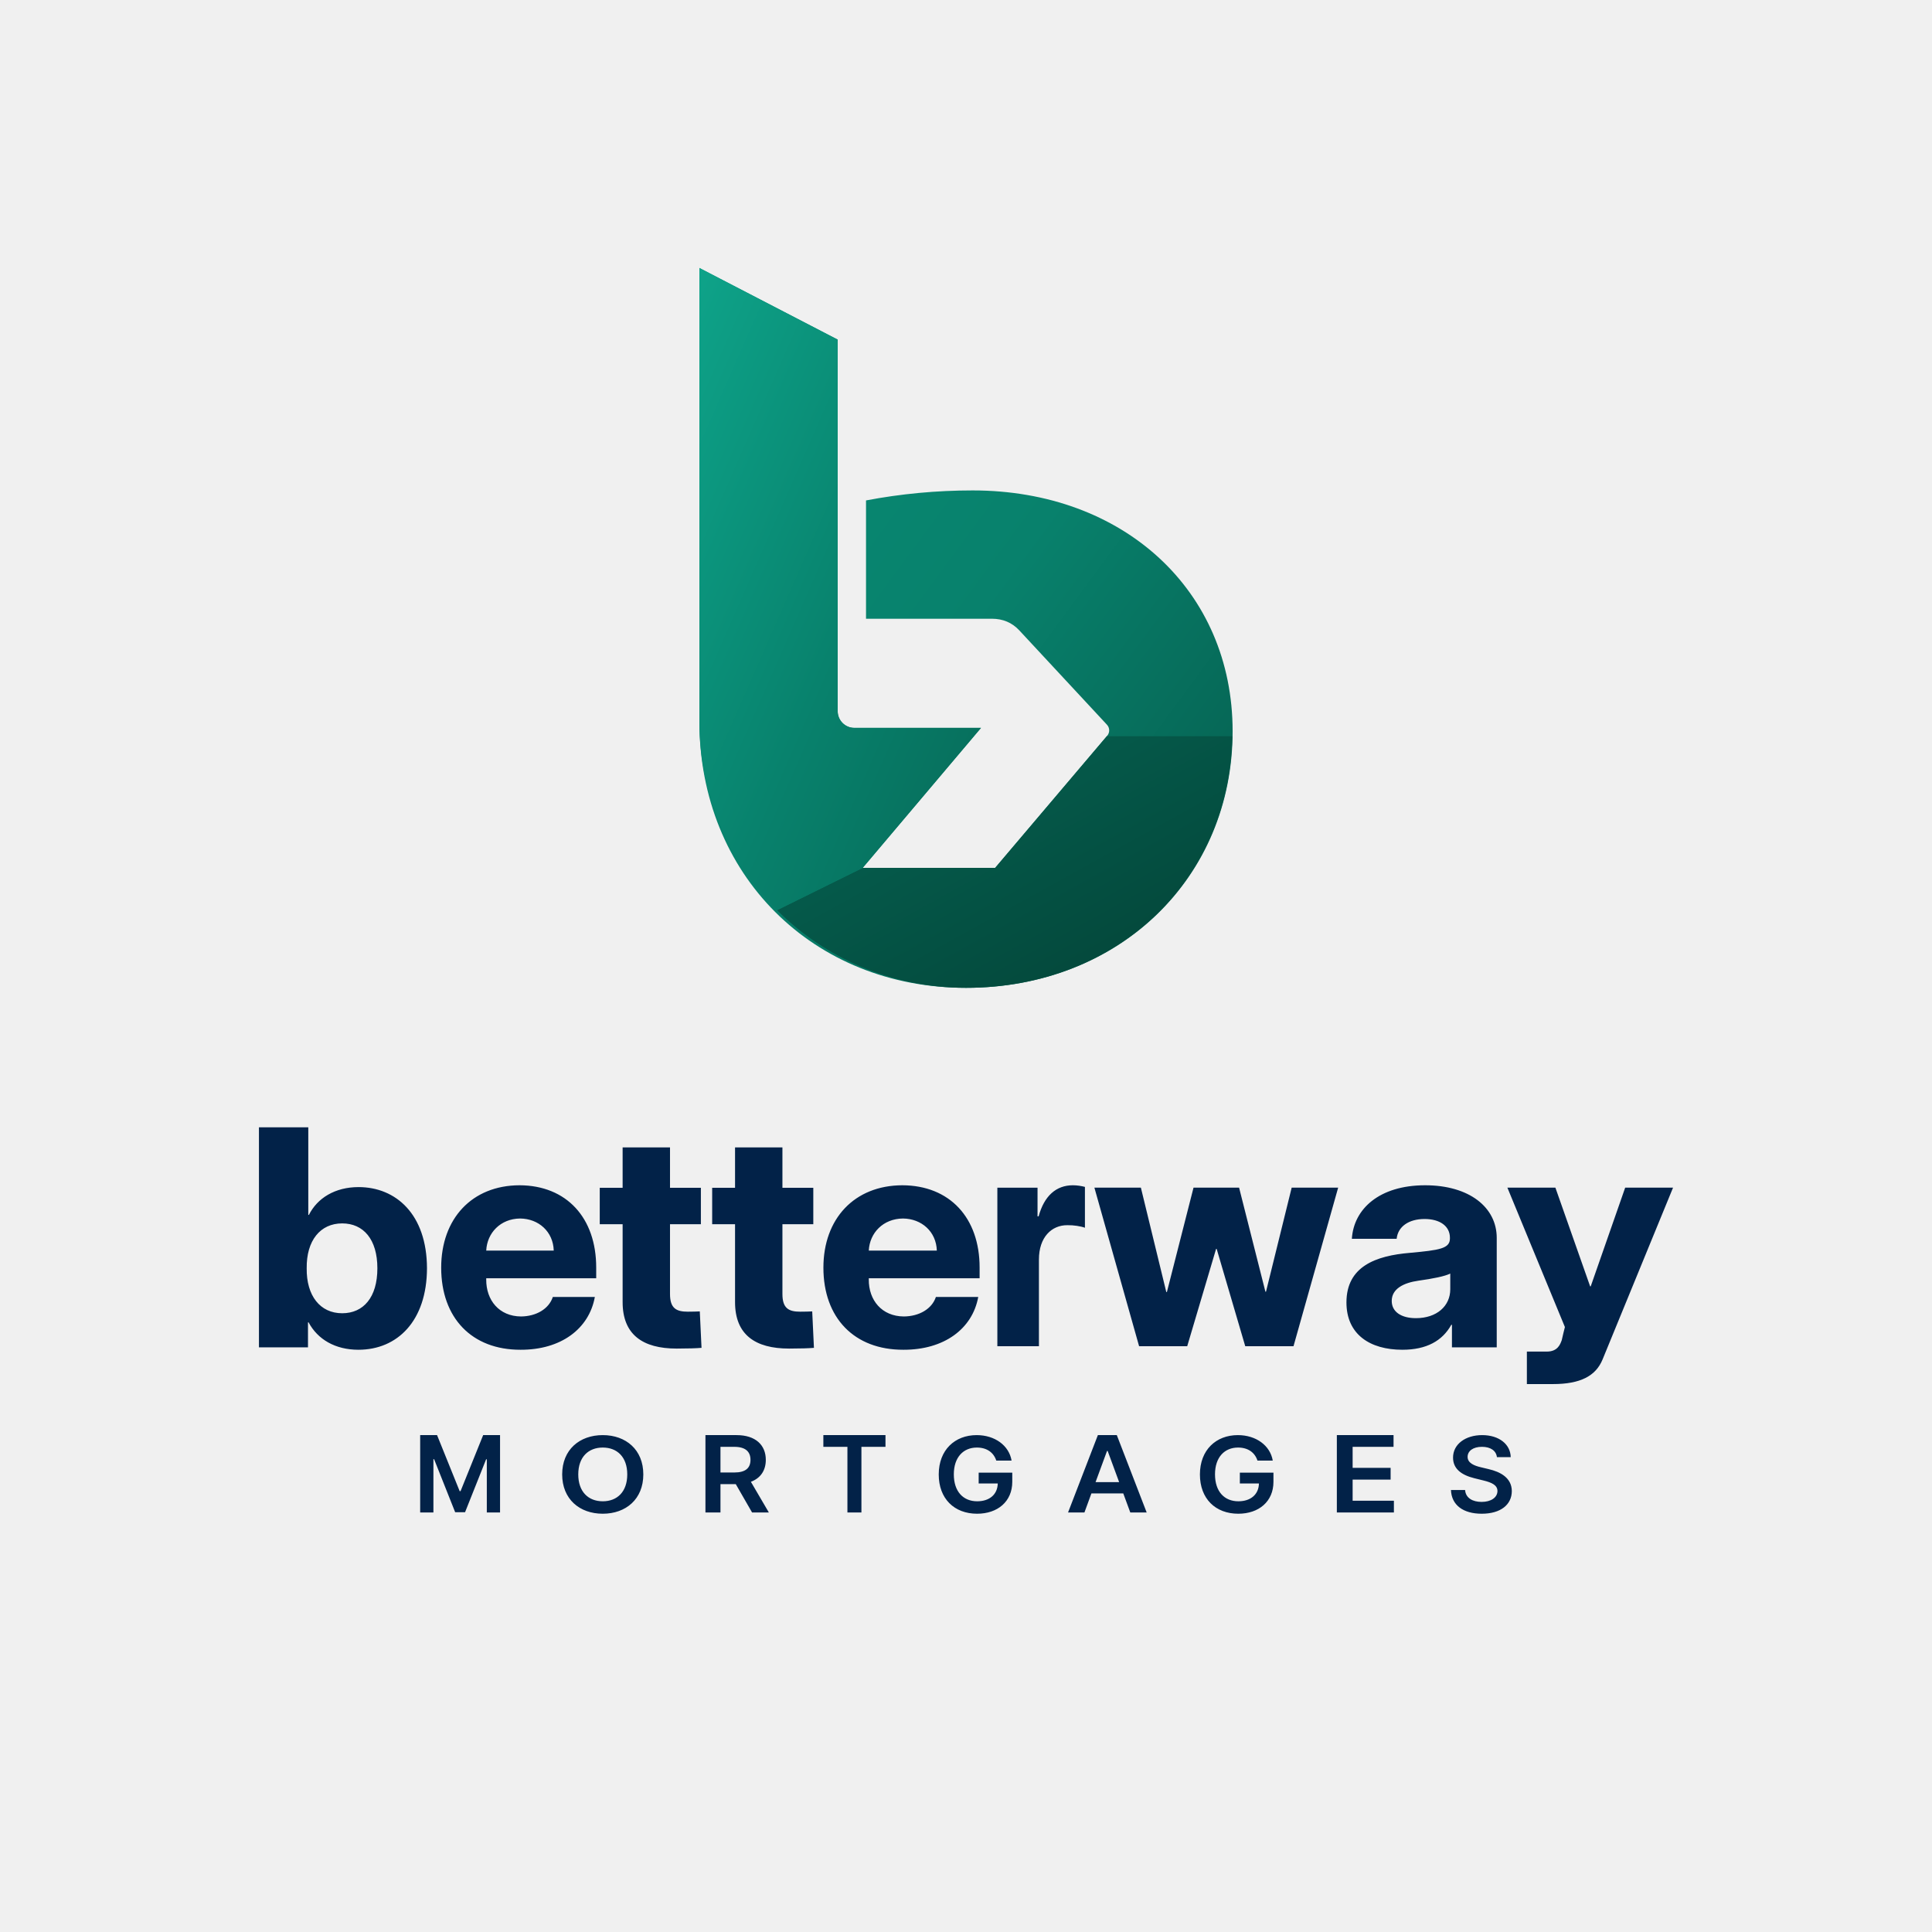
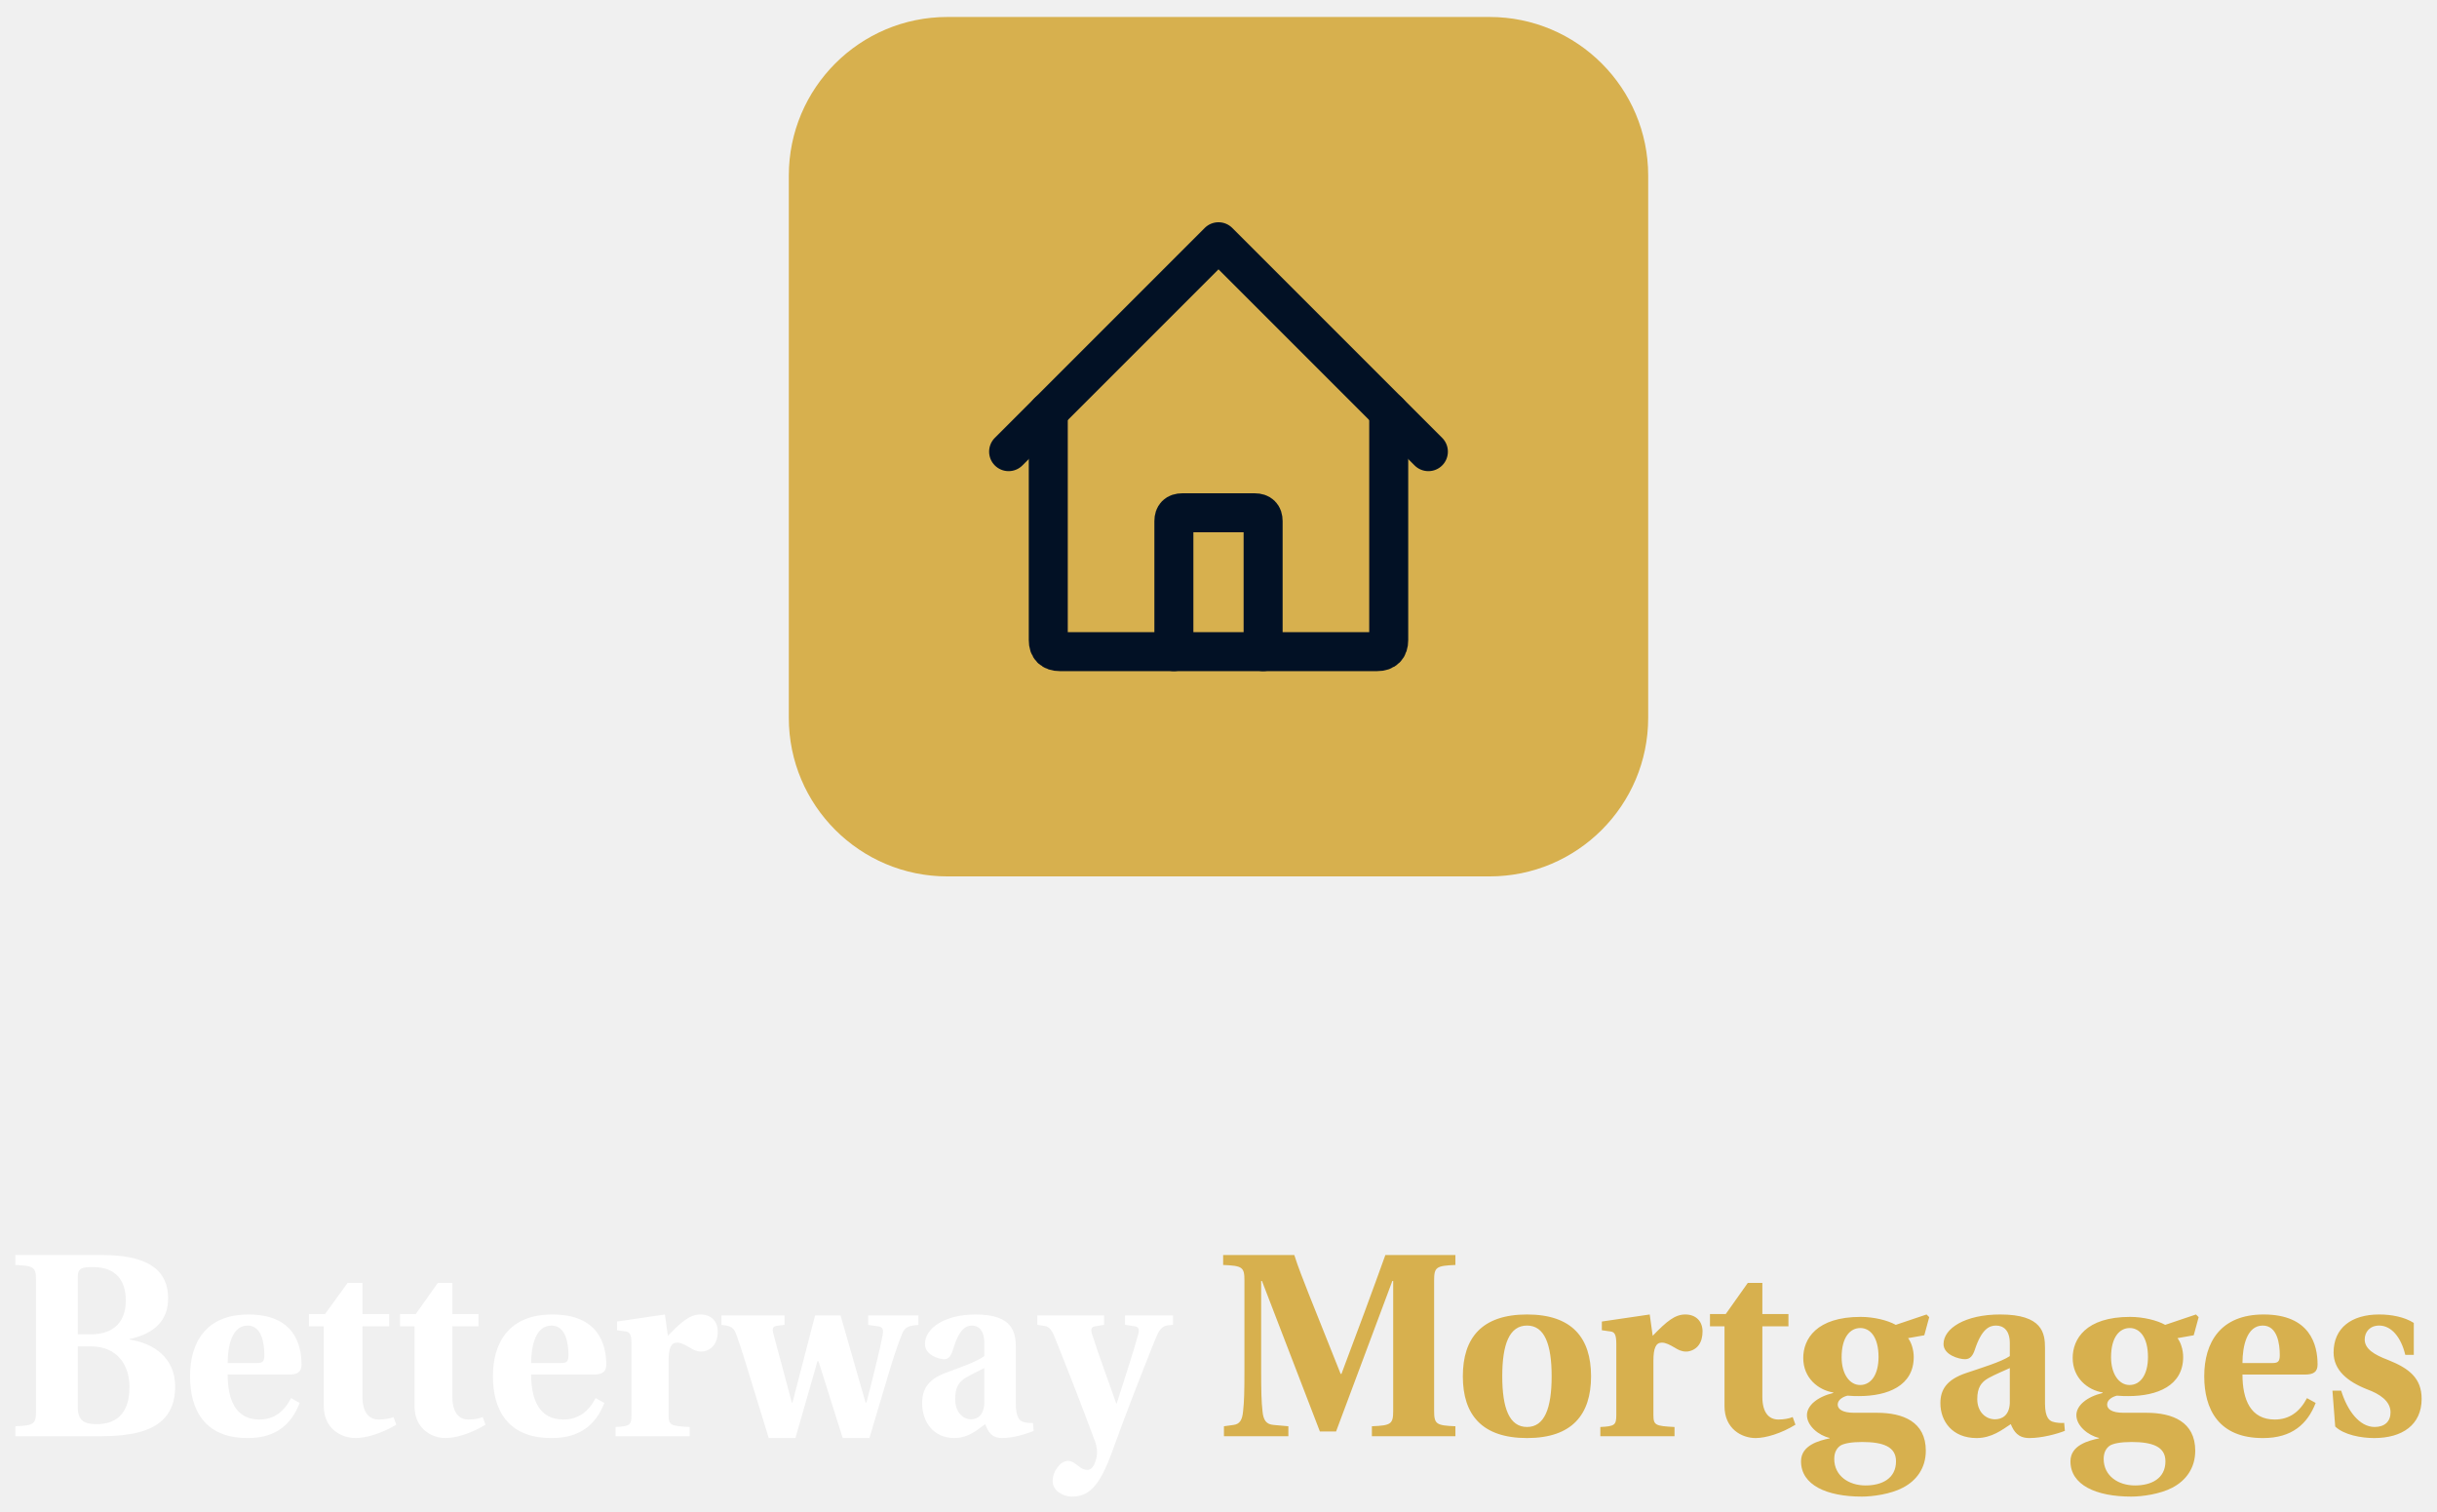
- <svg xmlns="http://www.w3.org/2000/svg" viewBox="0 0 1600 1600" width="2048" height="2048" shape-rendering="geometricPrecision">
+ <svg xmlns="http://www.w3.org/2000/svg" viewBox="118 250 1364 846" width="1364" height="846" shape-rendering="geometricPrecision">
  <defs>
-     <linearGradient id="emeraldPillar_11_Dimensional_Faceted_Stacked_Transparent" x1="0%" y1="0%" x2="100%" y2="100%">
-       <stop offset="0%" stop-color="#0EA389" />
-       <stop offset="55%" stop-color="#08816C" />
-       <stop offset="100%" stop-color="#066957" />
+     <linearGradient id="sovereignGold_09_Stacked_Logo_White_and_Gold_Transparent" x1="0%" y1="0%" x2="100%" y2="100%">
+       <stop offset="0%" stop-color="#DFBA5B" />
+       <stop offset="50%" stop-color="#D7B04E" />
+       <stop offset="100%" stop-color="#C89F3F" />
    </linearGradient>
-     <linearGradient id="emeraldBowl_11_Dimensional_Faceted_Stacked_Transparent" x1="0%" y1="0%" x2="100%" y2="100%">
-       <stop offset="0%" stop-color="#098D76" />
-       <stop offset="50%" stop-color="#08816C" />
-       <stop offset="100%" stop-color="#055A4B" />
+     <linearGradient id="brushedGold_09_Stacked_Logo_White_and_Gold_Transparent" x1="0%" y1="0%" x2="100%" y2="100%">
+       <stop offset="0%" stop-color="#F6E2A4" />
+       <stop offset="35%" stop-color="#DFB859" />
+       <stop offset="70%" stop-color="#C59B3B" />
+       <stop offset="100%" stop-color="#9E7622" />
    </linearGradient>
-     <linearGradient id="emeraldBase_11_Dimensional_Faceted_Stacked_Transparent" x1="0%" y1="0%" x2="100%" y2="100%">
-       <stop offset="0%" stop-color="#066655" />
-       <stop offset="100%" stop-color="#034236" />
+     <linearGradient id="daylightGold_09_Stacked_Logo_White_and_Gold_Transparent" x1="0%" y1="0%" x2="100%" y2="100%">
+       <stop offset="0%" stop-color="#D4AC4B" />
+       <stop offset="50%" stop-color="#C29736" />
+       <stop offset="100%" stop-color="#A67C21" />
    </linearGradient>
-     <linearGradient id="navyGrad_11_Dimensional_Faceted_Stacked_Transparent" x1="0%" y1="0%" x2="0%" y2="100%">
-       <stop offset="0%" stop-color="#042B58" />
-       <stop offset="100%" stop-color="#021D3E" />
-     </linearGradient>
-     <linearGradient id="brassGrad_11_Dimensional_Faceted_Stacked_Transparent" x1="0%" y1="0%" x2="100%" y2="100%">
-       <stop offset="0%" stop-color="#F2DCB3" />
-       <stop offset="45%" stop-color="#D5B27A" />
-       <stop offset="100%" stop-color="#A68045" />
-     </linearGradient>
+     <radialGradient id="midnightNavyBg_09_Stacked_Logo_White_and_Gold_Transparent" cx="50%" cy="45%" r="75%">
+       <stop offset="0%" stop-color="#051B38" />
+       <stop offset="65%" stop-color="#021125" />
+       <stop offset="100%" stop-color="#010A17" />
+     </radialGradient>
  </defs>
-   <g transform="translate(210.74, -34.76) scale(1.38)">
-     <path d="M 267.0,186.0 L 350.0,229.0 L 350.0,396.5 L 367.0,396.5 L 367.0,325.5 C 388.0,321.5 409.5,319.5 431.0,319.5 C 521.5,319.5 587.0,379.5 587.0,464.0 C 587.0,552.0 519.0,618.0 427.0,618.0 C 335.0,618.0 267.0,550.0 267.0,458.0 Z M 367.0,396.5 L 442.5,396.5 Q 452.5,396.5 459.0,403.5 L 511.5,460.0 A 5.0,5.0 0 0 1 511.5,467.0 L 444.5,546.0 L 365.0,546.0 L 436.0,462.0 L 360.0,462.0 A 10.0,10.0 0 0 1 350.0,452.0 L 350.0,396.5 Z" fill="url(#emeraldBowl_11_Dimensional_Faceted_Stacked_Transparent)" fill-rule="evenodd" />
-     <path d="M 365.0,546.0 L 444.5,546.0 L 511.5,467.0 L 586.8,467.0 C 585.2,553.5 517.8,618.0 427.0,618.0 C 382.5,618.0 342.4,600.2 313.6,571.4 Z" fill="url(#emeraldBase_11_Dimensional_Faceted_Stacked_Transparent)" />
-     <path d="M 267.0,186.0 L 350.0,229.0 L 350.0,452.0 A 10.0,10.0 0 0 0 360.0,462.0 L 436.0,462.0 L 365.0,546.0 L 313.6,571.4 C 284.8,542.6 267.0,502.5 267.0,458.0 Z" fill="url(#emeraldPillar_11_Dimensional_Faceted_Stacked_Transparent)" />
+   <g transform="translate(311.60, -153.05) scale(1.85)">
+     <g>
+       <rect x="134.00" y="223.00" width="260.00" height="260.00" rx="48.00" fill="#D7B04E" />
+       <g fill="none" stroke="#021125" stroke-width="11.80" stroke-linecap="round" stroke-linejoin="round">
+         <path d="M 200.50,354.50 L 264.00,291.00 L 327.50,354.50" />
+         <path d="M 212.50,342.50 L 212.50,411.50 Q 212.50,415.00 216.00,415.00 L 312.00,415.00 Q 315.50,415.00 315.50,411.50 L 315.50,342.50" />
+         <path d="M 250.50,415.00 L 250.50,375.50 Q 250.50,373.00 253.00,373.00 L 275.00,373.00 Q 277.50,373.00 277.50,375.50 L 277.50,415.00" />
+       </g>
+     </g>
  </g>
-   <g transform="translate(-423.53, 652.31) scale(0.98)">
-     <path d="M 735.05,475.00 C 768.02,475.00 792.87,450.62 793.00,406.15 C 792.87,360.42 766.68,337.54 735.18,337.54 C 715.25,337.54 700.30,346.88 693.22,361.03 L 692.70,361.03 L 692.70,287.00 L 651.00,287.00 L 651.00,472.98 L 692.44,472.98 L 692.44,451.87 L 692.96,451.87 C 700.56,466.15 715.38,475.00 735.05,475.00 Z M 721.33,444.15 C 702.74,444.15 691.05,429.39 691.35,406.15 C 691.05,382.66 702.87,368.22 721.33,368.22 C 739.27,368.22 751.08,381.65 751.08,406.15 C 751.08,430.77 739.27,444.15 721.33,444.15 Z M 872.10,475.00 C 906.17,475.12 929.95,457.38 934.85,430.40 L 899.34,430.40 C 896.01,440.49 885.35,446.75 872.47,446.87 C 853.96,446.75 842.93,433.10 843.06,415.60 L 843.06,414.58 L 936.00,414.58 L 936.00,405.50 C 936.00,363.47 910.94,336.12 871.20,336.00 C 830.96,336.12 805.00,364.25 805.00,405.62 C 805.00,448.06 830.84,475.12 872.10,475.00 Z M 843.06,391.19 C 843.80,376.23 855.11,364.25 871.73,364.09 C 887.41,364.25 899.63,375.21 900.12,391.19 L 843.06,391.19 Z M 1004.00,474.00 C 1013.39,474.00 1020.95,473.75 1025.00,473.38 L 1023.54,442.59 C 1021.20,442.71 1017.40,442.83 1013.39,442.83 C 1003.83,442.83 998.37,440.12 998.37,427.93 L 998.37,368.92 L 1024.46,368.92 L 1024.46,338.12 L 998.37,338.12 L 998.37,304.00 L 958.33,304.00 L 958.33,338.12 L 939.00,338.12 L 939.00,368.92 L 958.33,368.92 L 958.33,434.74 C 958.33,462.21 975.28,474.00 1004.00,474.00 Z M 1099.00,474.00 C 1108.39,474.00 1115.95,473.75 1120.00,473.38 L 1118.54,442.59 C 1116.20,442.71 1112.40,442.83 1108.39,442.83 C 1098.83,442.83 1093.37,440.12 1093.37,427.93 L 1093.37,368.92 L 1119.46,368.92 L 1119.46,338.12 L 1093.37,338.12 L 1093.37,304.00 L 1053.33,304.00 L 1053.33,338.12 L 1034.00,338.12 L 1034.00,368.92 L 1053.33,368.92 L 1053.33,434.74 C 1053.33,462.21 1070.28,474.00 1099.00,474.00 Z M 1195.62,475.00 C 1229.94,475.12 1253.91,457.38 1258.84,430.40 L 1223.06,430.40 C 1219.70,440.49 1208.97,446.75 1195.99,446.87 C 1177.33,446.75 1166.22,433.10 1166.35,415.60 L 1166.35,414.58 L 1260.00,414.58 L 1260.00,405.50 C 1260.00,363.47 1234.75,336.12 1194.70,336.00 C 1154.16,336.12 1128.00,364.25 1128.00,405.62 C 1128.00,448.06 1154.04,475.12 1195.62,475.00 Z M 1166.35,391.19 C 1167.09,376.23 1178.49,364.25 1195.24,364.09 C 1211.04,364.25 1223.35,375.21 1223.85,391.19 L 1166.35,391.19 Z M 1275.00,472.00 L 1310.13,472.00 L 1310.13,398.68 C 1310.13,380.01 1320.77,369.61 1334.21,369.74 C 1339.24,369.61 1345.66,370.63 1349.00,371.89 L 1349.00,337.38 C 1346.25,336.65 1342.58,336.00 1338.80,336.00 C 1324.66,336.00 1314.57,345.01 1309.87,362.27 L 1308.95,362.27 L 1308.95,338.03 L 1275.00,338.03 L 1275.00,472.00 Z M 1394.78,472.00 L 1435.44,472.00 L 1459.84,389.77 L 1460.33,389.77 L 1484.48,472.00 L 1525.26,472.00 L 1563.00,338.00 L 1523.72,338.00 L 1502.01,425.95 L 1501.52,425.95 L 1479.27,338.00 L 1440.77,338.00 L 1418.28,426.20 L 1417.75,426.20 L 1396.28,338.00 L 1357.00,338.00 L 1394.78,472.00 Z M 1617.26,475.00 C 1637.66,475.00 1651.07,467.48 1658.61,453.90 L 1659.15,453.90 L 1659.15,472.96 L 1697.00,472.96 L 1697.00,380.44 C 1697.00,354.77 1673.97,336.00 1636.50,336.00 C 1597.73,336.00 1576.12,356.07 1574.58,381.22 L 1612.43,381.22 C 1613.47,370.87 1622.72,364.50 1636.00,364.50 C 1649.11,364.50 1657.44,370.63 1657.44,380.32 L 1657.44,380.97 C 1657.44,389.52 1648.62,390.82 1623.63,393.11 C 1594.73,395.52 1570.00,404.60 1570.00,435.02 C 1570.00,461.96 1589.78,475.00 1617.26,475.00 Z M 1628.71,448.30 C 1616.34,448.30 1608.27,442.95 1608.27,433.75 C 1608.27,423.53 1618.18,418.42 1630.92,416.62 C 1642.99,414.94 1653.28,412.90 1657.73,410.61 L 1657.73,423.90 C 1657.73,438.08 1646.28,448.30 1628.71,448.30 Z M 1722.47,504.00 L 1744.57,504.00 C 1767.66,504.00 1780.72,497.18 1786.46,483.15 L 1846.00,338.00 L 1805.55,338.00 L 1776.42,421.43 L 1775.94,421.43 L 1746.57,338.00 L 1706.00,338.00 L 1754.61,455.81 C 1754.61,455.81 1751.96,466.30 1751.96,466.84 C 1750.71,470.19 1748.70,476.55 1739.26,476.55 L 1722.47,476.55 L 1722.47,504.00 Z" fill="#022248" fill-rule="evenodd" />
-   </g>
-   <g transform="translate(-339.78, 636.20) scale(1.05)">
-     <path d="M 655.00,526.00 L 655.00,587.00 L 665.44,587.00 L 665.44,545.00 L 665.99,545.00 L 682.60,586.82 L 690.40,586.82 L 707.01,545.09 L 707.56,545.09 L 707.56,587.00 L 718.00,587.00 L 718.00,526.00 L 704.68,526.00 L 686.85,570.20 L 686.15,570.20 L 668.32,526.00 L 655.00,526.00 Z M 831.00,557.00 C 831.00,537.49 817.26,526.00 799.01,526.00 C 780.71,526.00 767.00,537.49 767.00,557.00 C 767.00,576.47 780.71,588.00 799.01,588.00 C 817.26,588.00 831.00,576.50 831.00,557.00 Z M 818.33,557.00 C 818.33,570.73 810.36,578.19 799.01,578.19 C 787.68,578.19 779.69,570.73 779.69,557.00 C 779.69,543.27 787.68,535.81 799.01,535.81 C 810.36,535.81 818.33,543.27 818.33,557.00 Z M 880.00,587.00 L 891.85,587.00 L 891.85,564.66 L 903.92,564.66 L 916.77,587.00 L 930.00,587.00 L 915.84,562.82 C 923.55,559.93 927.61,553.79 927.61,545.51 C 927.61,533.86 919.56,526.00 904.54,526.00 L 880.00,526.00 L 880.00,587.00 Z M 891.85,555.48 L 891.85,535.24 L 902.72,535.24 C 911.57,535.24 915.52,539.03 915.52,545.51 C 915.52,552.01 911.57,555.48 902.79,555.48 L 891.85,555.48 Z M 973.00,535.26 L 991.98,535.26 L 991.98,587.00 L 1003.02,587.00 L 1003.02,535.26 L 1022.00,535.26 L 1022.00,526.00 L 973.00,526.00 L 973.00,535.26 Z M 1109.40,546.10 L 1121.45,546.10 C 1119.45,534.25 1108.35,526.00 1093.91,526.00 C 1076.82,526.00 1064.00,537.60 1064.00,557.05 C 1064.00,576.15 1076.25,588.00 1094.26,588.00 C 1110.43,588.00 1122.00,578.39 1122.00,562.83 L 1122.00,555.59 L 1095.50,555.59 L 1095.50,564.13 L 1110.55,564.13 C 1110.37,572.73 1104.14,578.19 1094.32,578.19 C 1083.39,578.19 1075.90,570.61 1075.90,556.94 C 1075.90,543.35 1083.52,535.81 1094.07,535.81 C 1101.95,535.81 1107.30,539.70 1109.40,546.10 Z M 1178.92,587.00 L 1184.43,571.96 L 1209.54,571.96 L 1215.08,587.00 L 1228.00,587.00 L 1204.45,526.00 L 1189.52,526.00 L 1166.00,587.00 L 1178.92,587.00 Z M 1187.69,563.08 L 1196.73,538.51 L 1197.24,538.51 L 1206.29,563.08 L 1187.69,563.08 Z M 1315.40,546.10 L 1327.45,546.10 C 1325.45,534.25 1314.35,526.00 1299.91,526.00 C 1282.82,526.00 1270.00,537.60 1270.00,557.05 C 1270.00,576.15 1282.25,588.00 1300.26,588.00 C 1316.43,588.00 1328.00,578.39 1328.00,562.83 L 1328.00,555.59 L 1301.50,555.59 L 1301.50,564.13 L 1316.55,564.13 C 1316.37,572.73 1310.14,578.19 1300.32,578.19 C 1289.39,578.19 1281.90,570.61 1281.90,556.94 C 1281.90,543.35 1289.52,535.81 1300.07,535.81 C 1307.95,535.81 1313.30,539.70 1315.40,546.10 Z M 1378.00,587.00 L 1423.00,587.00 L 1423.00,577.74 L 1390.45,577.74 L 1390.45,561.09 L 1420.41,561.09 L 1420.41,551.83 L 1390.45,551.83 L 1390.45,535.26 L 1422.72,535.26 L 1422.72,526.00 L 1378.00,526.00 L 1378.00,587.00 Z M 1504.25,543.39 L 1515.14,543.39 C 1514.93,533.21 1505.92,526.00 1492.61,526.00 C 1479.49,526.00 1469.61,533.12 1469.65,543.78 C 1469.65,552.43 1476.03,557.40 1486.32,559.97 L 1493.43,561.73 C 1500.17,563.37 1504.63,565.40 1504.68,570.08 C 1504.63,575.23 1499.57,578.68 1492.18,578.68 C 1485.10,578.68 1479.61,575.62 1479.15,569.29 L 1468.00,569.29 C 1468.46,581.27 1477.71,588.00 1492.28,588.00 C 1507.27,588.00 1515.96,580.80 1516.00,570.17 C 1515.96,559.72 1507.03,554.95 1497.62,552.80 L 1491.75,551.39 C 1486.62,550.21 1481.07,548.13 1481.13,543.09 C 1481.17,538.56 1485.37,535.23 1492.45,535.23 C 1499.21,535.23 1503.67,538.28 1504.25,543.39 Z" fill="#022248" fill-rule="evenodd" />
+   <g transform="translate(-334.12, 642.48) scale(1.04)">
+     <path d="M 476.59,347.18 L 483.75,347.18 C 497.80,347.18 504.41,357.17 504.41,369.02 C 504.41,384.10 496.55,389.03 486.71,389.03 C 479.69,389.03 476.59,386.76 476.59,379.87 L 476.59,347.18 Z M 476.59,309.69 C 476.59,304.91 479.12,304.49 484.74,304.49 C 497.38,304.49 502.43,311.96 502.43,322.52 C 502.43,332.94 496.97,340.69 483.46,340.69 L 476.59,340.69 L 476.59,309.69 Z M 443.00,298.00 L 443.00,303.35 C 452.99,303.79 454.11,304.49 454.11,311.67 L 454.11,381.83 C 454.11,389.03 452.99,389.73 443.00,390.15 L 443.00,395.50 L 489.37,395.50 C 505.40,395.50 515.08,392.68 520.99,387.88 C 526.76,383.24 529.00,376.48 529.00,368.86 C 529.00,353.23 517.47,345.48 504.41,343.50 L 504.41,343.24 C 518.18,340.27 525.20,332.94 525.20,321.40 C 525.20,304.21 511.57,298.00 489.37,298.00 L 443.00,298.00 Z M 591.39,375.01 C 587.56,382.39 582.09,386.53 574.33,386.53 C 561.59,386.53 557.25,375.92 557.25,362.34 L 590.11,362.34 C 594.71,362.34 597.00,361.05 597.00,356.90 C 597.00,346.31 593.06,330.00 568.45,330.00 C 545.52,330.00 537.00,345.14 537.00,363.25 C 537.00,380.83 544.50,396.62 568.21,396.50 C 583.36,396.50 591.64,389.00 595.98,377.60 L 591.39,375.01 Z M 557.25,356.13 C 557.25,346.82 559.67,335.96 567.96,335.96 C 575.72,335.96 576.99,345.79 576.99,351.87 C 576.99,355.37 575.98,356.13 573.05,356.13 L 557.25,356.13 Z M 644.14,336.39 L 644.14,329.75 L 629.80,329.75 L 629.80,313.00 L 621.81,313.00 L 609.68,329.75 L 601.00,329.75 L 601.00,336.39 L 608.99,336.39 L 608.99,379.34 C 608.99,391.45 618.36,396.50 626.09,396.50 C 631.74,396.50 640.29,393.97 648.00,389.31 L 646.49,385.20 C 644.55,385.99 641.67,386.53 638.63,386.53 C 633.40,386.53 629.80,382.81 629.80,374.29 L 629.80,336.39 L 644.14,336.39 Z M 692.23,336.39 L 692.23,329.75 L 678.19,329.75 L 678.19,313.00 L 670.36,313.00 L 658.50,329.75 L 650.00,329.75 L 650.00,336.39 L 657.82,336.39 L 657.82,379.34 C 657.82,391.45 666.99,396.50 674.56,396.50 C 680.08,396.50 688.45,393.97 696.00,389.31 L 694.52,385.20 C 692.63,385.99 689.80,386.53 686.83,386.53 C 681.71,386.53 678.19,382.81 678.19,374.29 L 678.19,336.39 L 692.23,336.39 Z M 755.29,375.01 C 751.41,382.39 745.84,386.53 737.95,386.53 C 725.00,386.53 720.58,375.92 720.58,362.34 L 754.00,362.34 C 758.67,362.34 761.00,361.05 761.00,356.90 C 761.00,346.31 756.99,330.00 731.98,330.00 C 708.66,330.00 700.00,345.14 700.00,363.25 C 700.00,380.83 707.63,396.62 731.73,396.50 C 747.14,396.50 755.56,389.00 759.97,377.60 L 755.29,375.01 Z M 720.58,356.13 C 720.58,346.82 723.05,335.96 731.47,335.96 C 739.36,335.96 740.66,345.79 740.66,351.87 C 740.66,355.37 739.63,356.13 736.65,356.13 L 720.58,356.13 Z M 794.56,354.93 C 794.56,348.14 795.89,345.15 799.05,345.15 C 801.17,345.15 803.16,346.19 806.07,347.88 C 807.78,348.92 809.62,349.96 812.14,349.96 C 814.78,349.96 817.43,348.53 818.87,346.57 C 820.34,344.62 821.00,342.01 821.00,339.13 C 821.00,333.53 817.30,330.00 811.75,330.00 C 806.19,330.00 801.83,333.53 794.17,341.48 L 792.58,330.00 L 766.81,333.79 L 766.81,338.48 L 771.43,339.13 C 773.54,339.40 774.59,340.58 774.59,345.80 L 774.59,384.15 C 774.59,389.63 773.54,390.16 766.00,390.55 L 766.00,395.50 L 805.92,395.50 L 805.92,390.55 C 795.74,390.02 794.56,389.63 794.56,384.15 L 794.56,354.93 Z M 823.00,330.50 L 823.00,335.61 C 828.22,336.16 829.65,336.83 831.22,341.40 C 834.10,349.63 834.87,352.32 837.48,360.81 L 848.45,396.50 L 862.81,396.50 L 874.68,355.14 L 875.21,355.14 L 888.27,396.50 L 902.63,396.50 L 912.03,364.97 C 914.76,355.69 917.52,347.21 919.47,342.35 C 921.43,337.11 922.33,336.16 929.00,335.61 L 929.00,330.50 L 901.97,330.50 L 901.97,335.61 L 907.58,336.43 C 909.93,336.83 910.19,338.31 909.81,340.88 C 908.62,347.61 904.32,364.72 901.06,377.37 L 900.55,377.37 L 887.09,330.50 L 873.38,330.50 L 861.24,377.37 L 860.86,377.37 L 850.94,340.33 C 850.15,337.36 850.68,336.29 853.29,336.01 L 856.94,335.61 L 856.94,330.50 L 823.00,330.50 Z M 990.66,388.35 C 989.16,388.48 986.85,388.35 985.12,387.71 C 983.63,387.18 981.43,385.63 981.43,378.01 L 981.43,348.11 C 981.43,340.09 980.27,330.00 959.85,330.00 C 942.90,330.00 932.51,337.50 932.51,345.91 C 932.51,351.73 939.89,354.07 942.90,354.07 C 945.42,354.07 946.70,351.99 947.62,348.90 C 950.85,337.90 954.55,335.96 957.77,335.96 C 961.13,335.96 964.46,338.15 964.46,345.52 L 964.46,352.38 C 960.42,355.49 950.74,358.72 943.24,361.57 C 934.12,365.07 931.00,370.36 931.00,377.74 C 931.00,387.44 936.77,396.50 948.43,396.50 C 955.81,396.50 960.89,391.97 964.93,389.00 C 966.43,393.00 968.39,396.50 973.93,396.50 C 979.93,396.50 987.20,394.30 991.00,392.62 L 990.66,388.35 Z M 964.46,377.60 C 964.25,384.59 960.42,386.41 957.32,386.41 C 952.81,386.41 948.78,382.39 948.78,375.54 C 948.78,369.46 950.62,366.48 954.08,364.28 C 957.66,362.08 961.70,360.28 964.46,358.84 L 964.46,377.60 Z M 1040.20,330.50 L 1040.20,335.56 L 1045.48,336.37 C 1047.26,336.62 1048.04,337.83 1047.40,340.36 C 1043.81,353.02 1039.70,365.40 1035.71,377.91 L 1035.47,377.91 C 1031.22,365.67 1026.49,353.27 1022.50,340.76 C 1021.60,338.10 1022.00,336.62 1024.05,336.37 L 1028.92,335.56 L 1028.92,330.50 L 993.00,330.50 L 993.00,335.56 L 997.23,336.22 C 999.15,336.62 1000.70,338.10 1002.12,341.70 C 1009.56,360.20 1017.25,379.91 1024.05,398.30 C 1025.07,400.97 1025.45,404.42 1024.81,407.08 C 1024.05,410.14 1022.89,413.62 1019.82,413.62 C 1018.40,413.62 1016.73,412.95 1015.19,411.62 C 1012.76,409.75 1011.60,408.81 1009.42,408.81 C 1005.33,408.81 1001.22,414.54 1001.22,419.61 C 1001.22,424.80 1006.73,428.00 1011.60,428.00 C 1020.46,428.00 1026.35,422.94 1033.29,403.76 C 1040.72,383.11 1048.42,363.53 1056.00,344.49 C 1058.30,338.76 1059.71,336.22 1063.29,335.83 L 1066.00,335.56 L 1066.00,330.50 L 1040.20,330.50 Z" fill="#FFFFFF" fill-rule="evenodd" />
+     <path d="M 1218.00,395.50 L 1218.00,390.15 C 1207.71,389.73 1206.54,389.03 1206.54,381.83 L 1206.54,311.67 C 1206.54,304.49 1207.71,303.79 1218.00,303.35 L 1218.00,298.00 L 1180.30,298.00 C 1177.83,304.76 1172.91,318.58 1168.99,329.00 L 1156.67,361.97 L 1156.24,361.97 L 1138.97,318.72 C 1136.50,312.38 1133.17,304.05 1131.29,298.00 L 1093.00,298.00 L 1093.00,303.35 C 1103.31,303.79 1104.46,304.49 1104.46,311.67 L 1104.46,359.99 C 1104.46,371.55 1104.31,377.05 1103.74,381.98 C 1103.31,386.91 1101.86,389.03 1098.51,389.45 L 1093.43,390.15 L 1093.43,395.50 L 1128.10,395.50 L 1128.10,390.15 L 1120.26,389.45 C 1116.20,389.16 1114.62,386.91 1114.18,381.98 C 1113.60,376.90 1113.46,371.42 1113.46,359.99 L 1113.46,311.96 L 1113.89,311.96 L 1145.07,392.97 L 1153.77,392.97 L 1184.06,311.96 L 1184.51,311.96 L 1184.51,381.83 C 1184.51,389.03 1183.33,389.73 1173.05,390.15 L 1173.05,395.50 L 1218.00,395.50 Z M 1256.56,330.00 C 1232.26,330.00 1222.00,342.55 1222.00,363.25 C 1222.00,383.95 1232.26,396.50 1256.56,396.50 C 1280.74,396.50 1291.00,383.95 1291.00,363.25 C 1291.00,342.55 1280.74,330.00 1256.56,330.00 Z M 1243.21,363.25 C 1243.21,345.91 1247.09,335.96 1256.56,335.96 C 1265.91,335.96 1269.79,345.91 1269.79,363.25 C 1269.79,380.59 1265.91,390.54 1256.56,390.54 C 1247.09,390.54 1243.21,380.59 1243.21,363.25 Z M 1324.56,354.93 C 1324.56,348.14 1325.89,345.15 1329.05,345.15 C 1331.17,345.15 1333.16,346.19 1336.07,347.88 C 1337.78,348.92 1339.62,349.96 1342.14,349.96 C 1344.78,349.96 1347.43,348.53 1348.87,346.57 C 1350.34,344.62 1351.00,342.01 1351.00,339.13 C 1351.00,333.53 1347.30,330.00 1341.75,330.00 C 1336.19,330.00 1331.83,333.53 1324.17,341.48 L 1322.58,330.00 L 1296.81,333.79 L 1296.81,338.48 L 1301.43,339.13 C 1303.54,339.40 1304.59,340.58 1304.59,345.80 L 1304.59,384.15 C 1304.59,389.63 1303.54,390.16 1296.00,390.55 L 1296.00,395.50 L 1335.92,395.50 L 1335.92,390.55 C 1325.74,390.02 1324.56,389.63 1324.56,384.15 L 1324.56,354.93 Z M 1397.23,336.39 L 1397.23,329.75 L 1383.19,329.75 L 1383.19,313.00 L 1375.36,313.00 L 1363.50,329.75 L 1355.00,329.75 L 1355.00,336.39 L 1362.82,336.39 L 1362.82,379.34 C 1362.82,391.45 1371.99,396.50 1379.56,396.50 C 1385.08,396.50 1393.45,393.97 1401.00,389.31 L 1399.52,385.20 C 1397.63,385.99 1394.80,386.53 1391.83,386.53 C 1386.71,386.53 1383.19,382.81 1383.19,374.29 L 1383.19,336.39 L 1397.23,336.39 Z M 1432.60,382.90 C 1426.12,382.90 1423.74,380.83 1423.74,378.47 C 1423.74,375.63 1427.18,374.07 1429.04,373.68 C 1431.55,373.92 1433.53,373.92 1435.13,373.92 C 1450.75,373.92 1464.66,368.34 1464.66,352.89 C 1464.66,348.99 1463.34,344.95 1461.62,342.73 L 1470.35,341.19 L 1473.00,331.44 L 1471.55,330.00 L 1454.99,335.58 C 1450.63,333.13 1443.20,331.30 1436.06,331.30 C 1412.22,331.30 1405.20,343.26 1405.20,353.39 C 1405.20,364.18 1413.27,370.67 1421.34,371.97 L 1421.34,372.24 C 1412.73,374.33 1407.19,379.00 1407.19,384.20 C 1407.19,389.92 1413.54,395.12 1419.36,396.42 L 1419.36,396.67 C 1413.81,397.84 1404.00,400.32 1404.00,409.01 C 1404.00,421.77 1417.78,428.00 1436.72,428.00 C 1442.54,428.00 1452.22,426.70 1458.84,423.19 C 1466.13,419.41 1471.16,412.67 1471.16,403.31 C 1471.16,387.71 1458.84,382.90 1444.94,382.90 L 1432.60,382.90 Z M 1425.85,353.01 C 1425.85,341.96 1430.61,337.29 1435.91,337.29 C 1441.09,337.29 1445.72,341.96 1445.72,352.89 C 1445.72,362.10 1441.87,367.95 1435.79,367.95 C 1430.10,367.95 1425.85,361.98 1425.85,353.01 Z M 1436.84,398.62 C 1448.10,398.62 1455.12,401.09 1455.12,409.01 C 1455.12,418.25 1447.59,422.01 1438.71,422.01 C 1429.83,422.01 1421.88,416.95 1421.88,407.71 C 1421.88,404.08 1423.33,401.87 1425.19,400.57 C 1427.06,399.41 1431.03,398.62 1436.84,398.62 Z M 1545.62,388.35 C 1543.95,388.48 1541.37,388.35 1539.44,387.71 C 1537.77,387.18 1535.31,385.63 1535.31,378.01 L 1535.31,348.11 C 1535.31,340.09 1534.02,330.00 1511.21,330.00 C 1492.29,330.00 1480.69,337.50 1480.69,345.91 C 1480.69,351.73 1488.93,354.07 1492.29,354.07 C 1495.11,354.07 1496.54,351.99 1497.56,348.90 C 1501.17,337.90 1505.29,335.96 1508.90,335.96 C 1512.64,335.96 1516.37,338.15 1516.37,345.52 L 1516.37,352.38 C 1511.86,355.49 1501.04,358.72 1492.67,361.57 C 1482.48,365.07 1479.00,370.36 1479.00,377.74 C 1479.00,387.44 1485.44,396.50 1498.47,396.50 C 1506.70,396.50 1512.38,391.97 1516.89,389.00 C 1518.56,393.00 1520.75,396.50 1526.93,396.50 C 1533.64,396.50 1541.75,394.30 1546.00,392.62 L 1545.62,388.35 Z M 1516.37,377.60 C 1516.12,384.59 1511.86,386.41 1508.39,386.41 C 1503.36,386.41 1498.85,382.39 1498.85,375.54 C 1498.85,369.46 1500.90,366.48 1504.77,364.28 C 1508.78,362.08 1513.29,360.28 1516.37,358.84 L 1516.37,377.60 Z M 1577.60,382.90 C 1571.12,382.90 1568.74,380.83 1568.74,378.47 C 1568.74,375.63 1572.18,374.07 1574.04,373.68 C 1576.55,373.92 1578.53,373.92 1580.13,373.92 C 1595.75,373.92 1609.66,368.34 1609.66,352.89 C 1609.66,348.99 1608.34,344.95 1606.62,342.73 L 1615.35,341.19 L 1618.00,331.44 L 1616.55,330.00 L 1599.99,335.58 C 1595.63,333.13 1588.20,331.30 1581.06,331.30 C 1557.22,331.30 1550.20,343.26 1550.20,353.39 C 1550.20,364.18 1558.27,370.67 1566.34,371.97 L 1566.34,372.24 C 1557.73,374.33 1552.19,379.00 1552.19,384.20 C 1552.19,389.92 1558.54,395.12 1564.36,396.42 L 1564.36,396.67 C 1558.81,397.84 1549.00,400.32 1549.00,409.01 C 1549.00,421.77 1562.78,428.00 1581.72,428.00 C 1587.54,428.00 1597.22,426.70 1603.84,423.19 C 1611.13,419.41 1616.16,412.67 1616.16,403.31 C 1616.16,387.71 1603.84,382.90 1589.94,382.90 L 1577.60,382.90 Z M 1570.85,353.01 C 1570.85,341.96 1575.61,337.29 1580.91,337.29 C 1586.09,337.29 1590.72,341.96 1590.72,352.89 C 1590.72,362.10 1586.87,367.95 1580.79,367.95 C 1575.10,367.95 1570.85,361.98 1570.85,353.01 Z M 1581.84,398.62 C 1593.10,398.62 1600.12,401.09 1600.12,409.01 C 1600.12,418.25 1592.59,422.01 1583.71,422.01 C 1574.83,422.01 1566.88,416.95 1566.88,407.71 C 1566.88,404.08 1568.33,401.87 1570.19,400.57 C 1572.06,399.41 1576.03,398.62 1581.84,398.62 Z M 1676.29,375.01 C 1672.41,382.39 1666.84,386.53 1658.95,386.53 C 1646.00,386.53 1641.58,375.92 1641.58,362.34 L 1675.00,362.34 C 1679.67,362.34 1682.00,361.05 1682.00,356.90 C 1682.00,346.31 1677.99,330.00 1652.98,330.00 C 1629.66,330.00 1621.00,345.14 1621.00,363.25 C 1621.00,380.83 1628.63,396.62 1652.73,396.50 C 1668.14,396.50 1676.56,389.00 1680.97,377.60 L 1676.29,375.01 Z M 1641.58,356.13 C 1641.58,346.82 1644.05,335.96 1652.47,335.96 C 1660.36,335.96 1661.66,345.79 1661.66,351.87 C 1661.66,355.37 1660.63,356.13 1657.65,356.13 L 1641.58,356.13 Z M 1691.49,390.29 C 1696.20,394.82 1705.50,396.50 1712.46,396.50 C 1727.57,396.50 1738.00,389.39 1738.00,375.42 C 1738.00,364.28 1731.30,358.99 1719.90,354.46 C 1712.69,351.73 1707.36,348.64 1707.36,343.46 C 1707.36,339.44 1710.10,335.96 1715.17,335.96 C 1721.51,335.96 1726.84,341.91 1729.20,351.73 L 1733.78,351.73 L 1733.78,334.53 C 1728.70,331.29 1721.63,330.00 1715.17,330.00 C 1700.06,330.00 1690.62,337.38 1690.62,350.44 C 1690.62,359.89 1697.95,366.10 1708.86,370.36 C 1715.17,372.69 1721.26,376.45 1721.26,382.65 C 1721.26,387.57 1718.16,390.54 1712.69,390.54 C 1704.51,390.54 1697.95,381.62 1694.71,371.01 L 1690.00,371.01 L 1691.49,390.29 Z" fill="#D7B04E" fill-rule="evenodd" />
  </g>
</svg>
